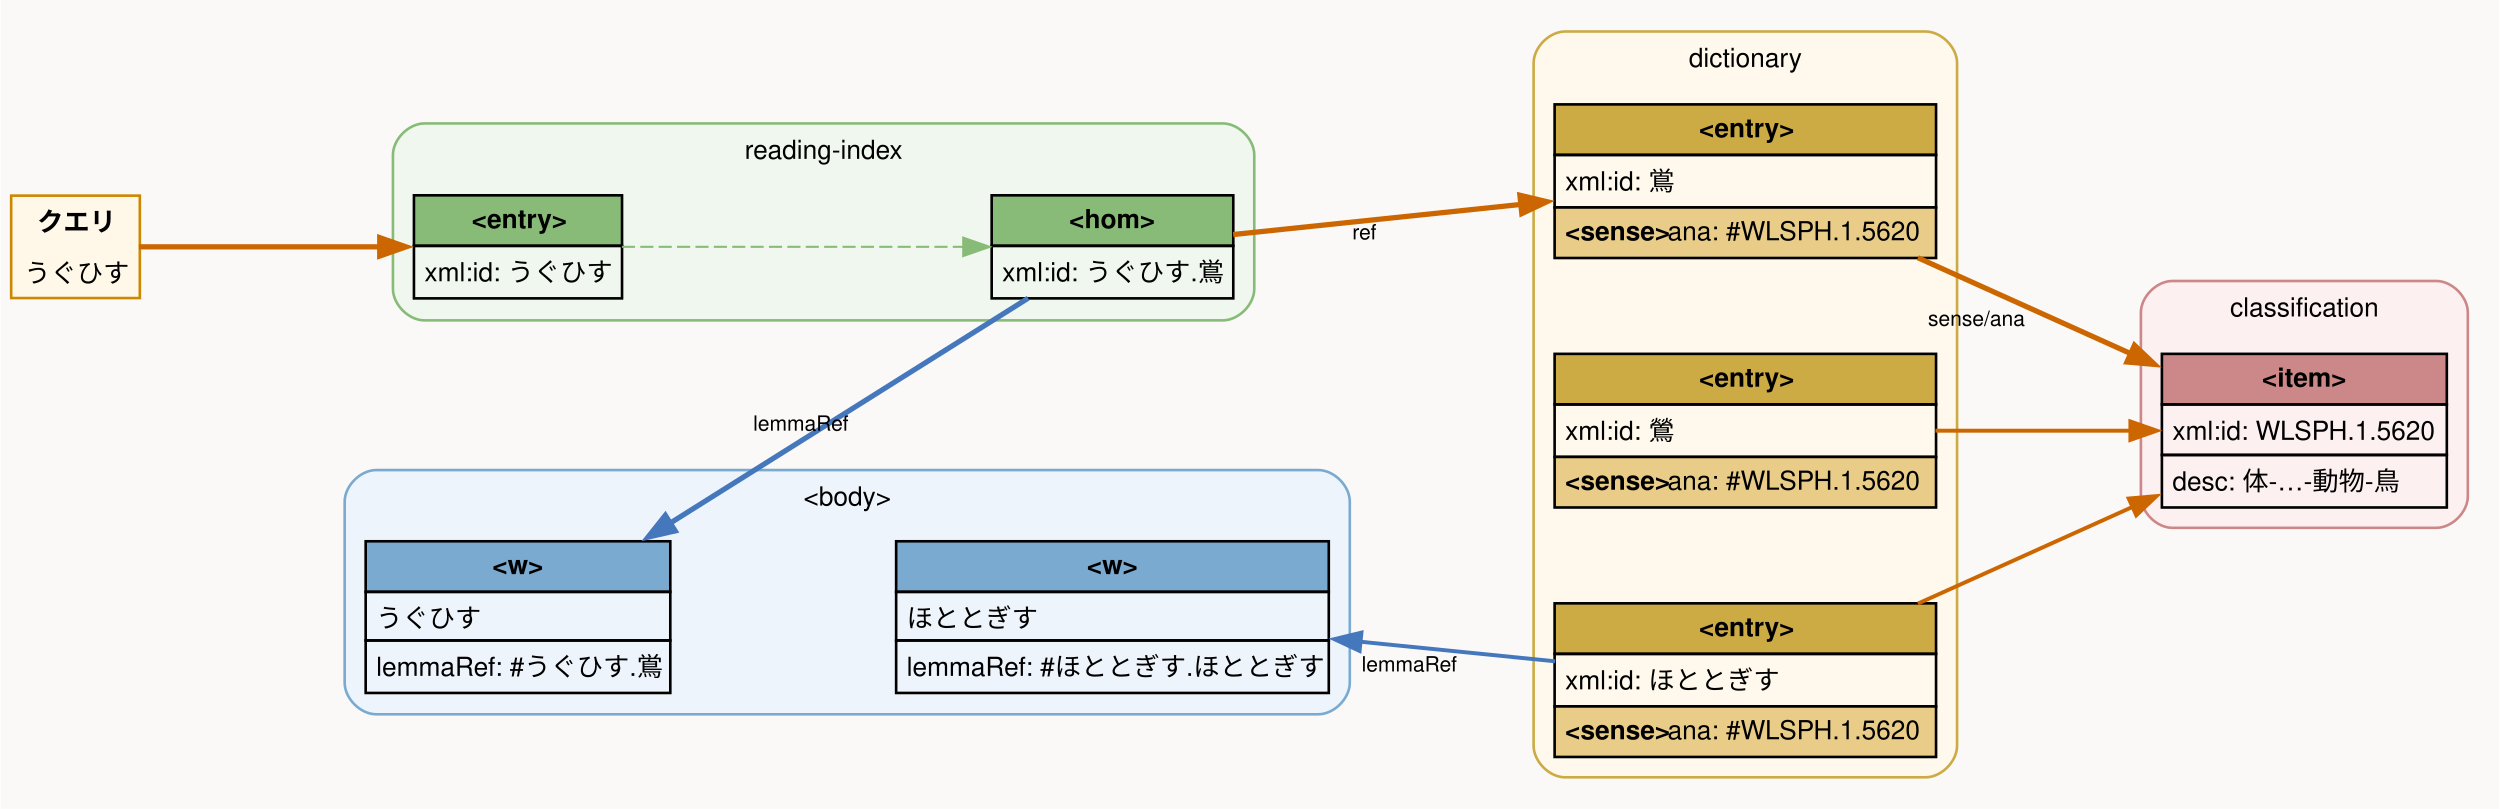
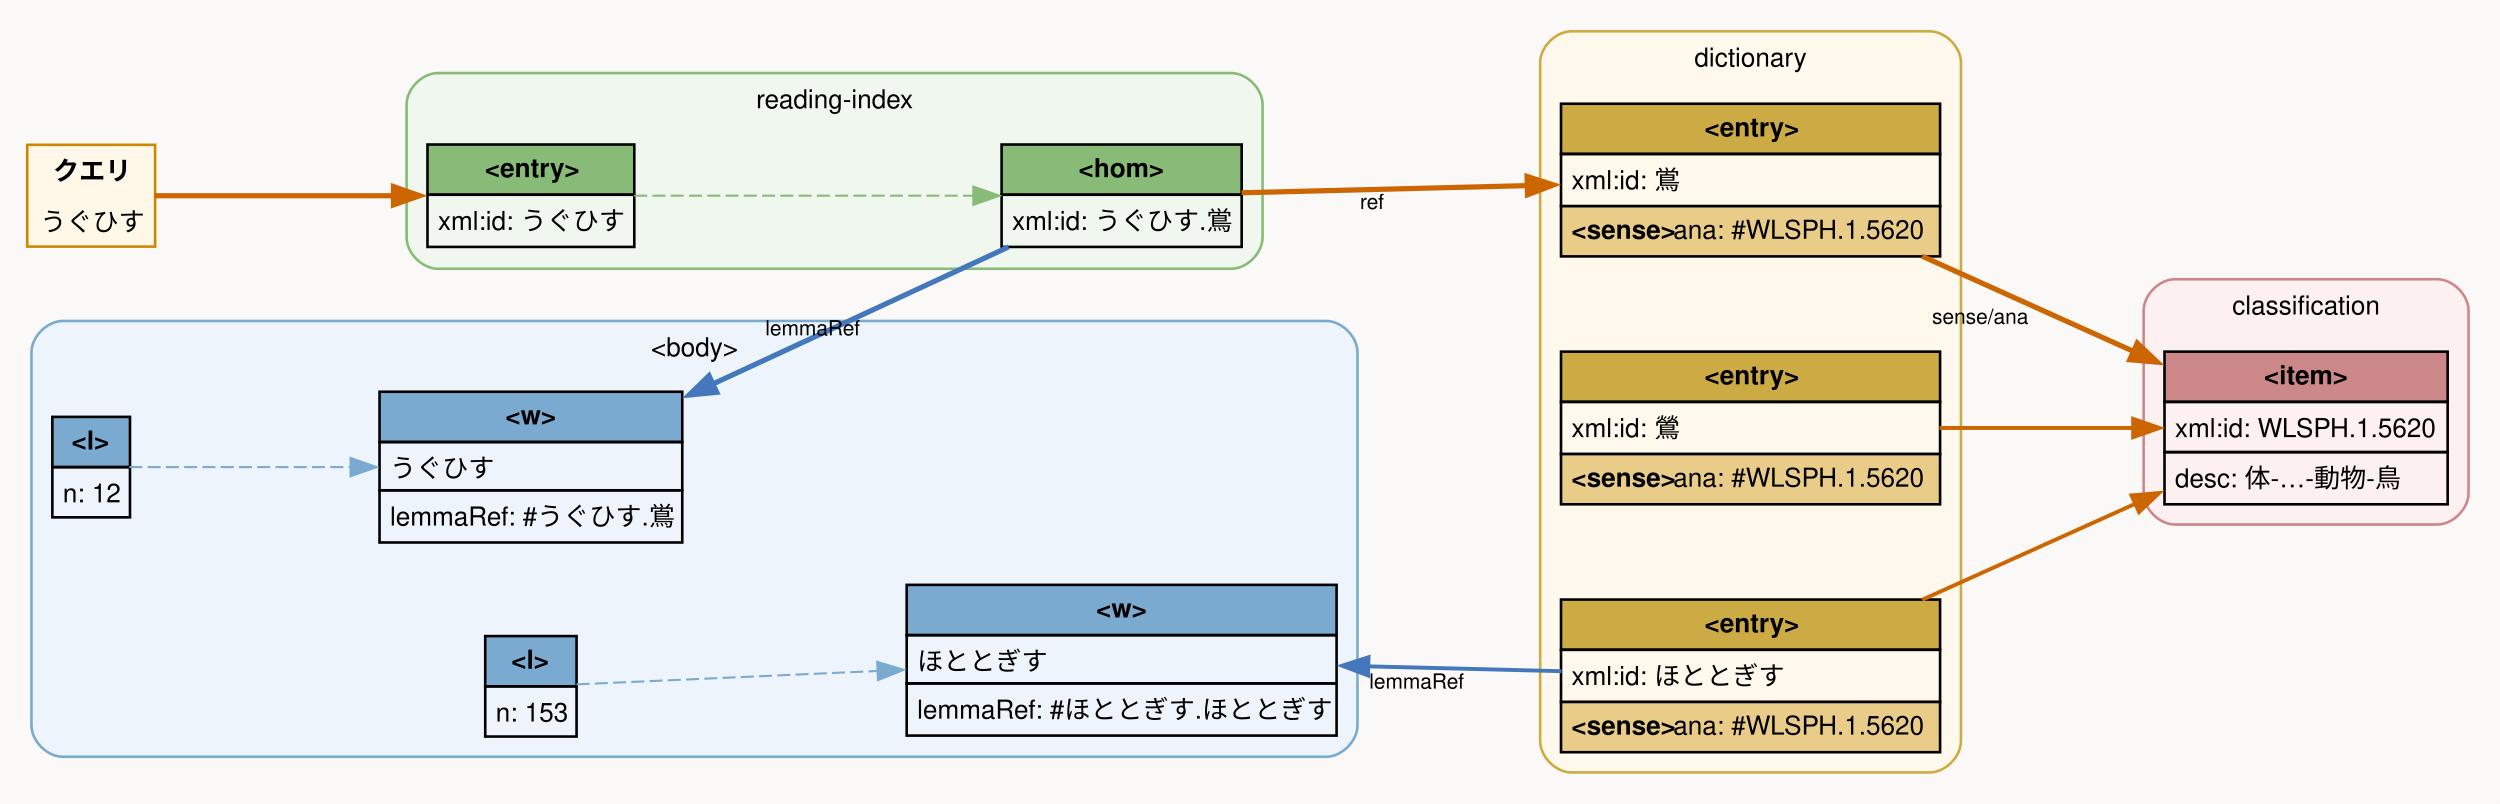
- <svg xmlns="http://www.w3.org/2000/svg" width="952pt" height="308pt" viewBox="0.00 0.00 951.50 308.00">
+ <svg xmlns="http://www.w3.org/2000/svg" width="958pt" height="308pt" viewBox="0.00 0.00 957.88 308.00">
  <g id="graph0" class="graph" transform="scale(1 1) rotate(0) translate(4 304)">
-     <polygon fill="#faf9f7" stroke="none" points="-4,4 -4,-304 947.5,-304 947.5,4 -4,4" />
+     <polygon fill="#faf9f7" stroke="none" points="-4,4 -4,-304 953.88,-304 953.88,4 -4,4" />
    <g id="clust1" class="cluster">
-       <path fill="#f0f7ee" stroke="#88bb77" d="M157.38,-182C157.38,-182 461.38,-182 461.38,-182 467.38,-182 473.38,-188 473.38,-194 473.38,-194 473.38,-245 473.38,-245 473.38,-251 467.38,-257 461.38,-257 461.38,-257 157.38,-257 157.38,-257 151.38,-257 145.38,-251 145.38,-245 145.38,-245 145.38,-194 145.38,-194 145.38,-188 151.38,-182 157.38,-182" />
-       <text text-anchor="middle" x="309.38" y="-243.5" font-family="Helvetica,sans-Serif" font-size="10.00">reading-index</text>
+       <path fill="#f0f7ee" stroke="#88bb77" d="M163.75,-201C163.75,-201 467.75,-201 467.75,-201 473.75,-201 479.75,-207 479.75,-213 479.75,-213 479.75,-264 479.75,-264 479.75,-270 473.75,-276 467.75,-276 467.75,-276 163.75,-276 163.75,-276 157.75,-276 151.75,-270 151.75,-264 151.75,-264 151.75,-213 151.75,-213 151.75,-207 157.75,-201 163.75,-201" />
+       <text text-anchor="middle" x="315.75" y="-262.5" font-family="Helvetica,sans-Serif" font-size="10.00">reading-index</text>
    </g>
    <g id="clust2" class="cluster">
-       <path fill="#fef9ec" stroke="#ccaa44" d="M591.75,-8C591.75,-8 729,-8 729,-8 735,-8 741,-14 741,-20 741,-20 741,-280 741,-280 741,-286 735,-292 729,-292 729,-292 591.75,-292 591.75,-292 585.75,-292 579.75,-286 579.75,-280 579.75,-280 579.75,-20 579.75,-20 579.75,-14 585.75,-8 591.75,-8" />
-       <text text-anchor="middle" x="660.38" y="-278.5" font-family="Helvetica,sans-Serif" font-size="10.00">dictionary</text>
+       <path fill="#fef9ec" stroke="#ccaa44" d="M598.12,-8C598.12,-8 735.38,-8 735.38,-8 741.38,-8 747.38,-14 747.38,-20 747.38,-20 747.38,-280 747.38,-280 747.38,-286 741.38,-292 735.38,-292 735.38,-292 598.12,-292 598.12,-292 592.12,-292 586.12,-286 586.12,-280 586.12,-280 586.12,-20 586.12,-20 586.12,-14 592.12,-8 598.12,-8" />
+       <text text-anchor="middle" x="666.75" y="-278.5" font-family="Helvetica,sans-Serif" font-size="10.00">dictionary</text>
    </g>
    <g id="clust3" class="cluster">
-       <path fill="#fdf0f0" stroke="#cc8888" d="M823,-103C823,-103 923.5,-103 923.5,-103 929.5,-103 935.5,-109 935.5,-115 935.5,-115 935.5,-185 935.5,-185 935.5,-191 929.5,-197 923.5,-197 923.5,-197 823,-197 823,-197 817,-197 811,-191 811,-185 811,-185 811,-115 811,-115 811,-109 817,-103 823,-103" />
-       <text text-anchor="middle" x="873.25" y="-183.5" font-family="Helvetica,sans-Serif" font-size="10.00">classification</text>
+       <path fill="#fdf0f0" stroke="#cc8888" d="M829.38,-103C829.38,-103 929.88,-103 929.88,-103 935.88,-103 941.88,-109 941.88,-115 941.88,-115 941.88,-185 941.88,-185 941.88,-191 935.88,-197 929.88,-197 929.88,-197 829.38,-197 829.38,-197 823.38,-197 817.38,-191 817.38,-185 817.38,-185 817.38,-115 817.38,-115 817.38,-109 823.38,-103 829.38,-103" />
+       <text text-anchor="middle" x="879.62" y="-183.5" font-family="Helvetica,sans-Serif" font-size="10.00">classification</text>
    </g>
    <g id="clust4" class="cluster">
-       <path fill="#eef4fb" stroke="#7aaad0" d="M139,-32C139,-32 497.75,-32 497.75,-32 503.75,-32 509.75,-38 509.75,-44 509.75,-44 509.75,-113 509.75,-113 509.75,-119 503.75,-125 497.75,-125 497.75,-125 139,-125 139,-125 133,-125 127,-119 127,-113 127,-113 127,-44 127,-44 127,-38 133,-32 139,-32" />
-       <text text-anchor="middle" x="318.38" y="-111.5" font-family="Helvetica,sans-Serif" font-size="10.00">&lt;body&gt;</text>
+       <path fill="#eef4fb" stroke="#7aaad0" d="M20,-14C20,-14 504.12,-14 504.12,-14 510.12,-14 516.12,-20 516.12,-26 516.12,-26 516.12,-169 516.12,-169 516.12,-175 510.12,-181 504.12,-181 504.12,-181 20,-181 20,-181 14,-181 8,-175 8,-169 8,-169 8,-26 8,-26 8,-20 14,-14 20,-14" />
+       <text text-anchor="middle" x="262.06" y="-167.5" font-family="Helvetica,sans-Serif" font-size="10.00">&lt;body&gt;</text>
    </g>
    <g id="node1" class="node">
-       <polygon fill="#fff8e8" stroke="none" points="0,-190.5 0,-229.5 49,-229.5 49,-190.5 0,-190.5" />
-       <text text-anchor="start" x="9.88" y="-216" font-family="Helvetica,sans-Serif" font-weight="bold" font-size="10.00">クエリ</text>
-       <text text-anchor="start" x="5" y="-196.5" font-family="Helvetica,sans-Serif" font-size="10.00">うぐひす</text>
-       <polygon fill="none" stroke="#cc8800" points="0,-190.5 0,-229.5 49,-229.5 49,-190.5 0,-190.5" />
+       <polygon fill="#fff8e8" stroke="none" points="6.38,-209.5 6.38,-248.5 55.38,-248.5 55.38,-209.5 6.38,-209.5" />
+       <text text-anchor="start" x="16.25" y="-235" font-family="Helvetica,sans-Serif" font-weight="bold" font-size="10.00">クエリ</text>
+       <text text-anchor="start" x="11.38" y="-215.5" font-family="Helvetica,sans-Serif" font-size="10.00">うぐひす</text>
+       <polygon fill="none" stroke="#cc8800" points="6.38,-209.5 6.38,-248.5 55.38,-248.5 55.38,-209.5 6.38,-209.5" />
    </g>
    <g id="node2" class="node">
-       <polygon fill="#88bb77" stroke="none" points="153.38,-210.38 153.38,-229.62 232.62,-229.62 232.62,-210.38 153.38,-210.38" />
-       <polygon fill="none" stroke="black" points="153.38,-210.38 153.38,-229.62 232.62,-229.62 232.62,-210.38 153.38,-210.38" />
-       <text text-anchor="start" x="175.38" y="-217.12" font-family="Helvetica,sans-Serif" font-weight="bold" font-size="10.00">&lt;entry&gt;</text>
-       <polygon fill="none" stroke="black" points="153.38,-190.38 153.38,-210.38 232.62,-210.38 232.62,-190.38 153.38,-190.38" />
-       <text text-anchor="start" x="157.38" y="-196.88" font-family="Helvetica,sans-Serif" font-size="10.00">xml:id: うぐひす</text>
+       <polygon fill="#88bb77" stroke="none" points="159.75,-229.38 159.75,-248.62 239,-248.62 239,-229.38 159.75,-229.38" />
+       <polygon fill="none" stroke="black" points="159.75,-229.38 159.75,-248.62 239,-248.62 239,-229.38 159.75,-229.38" />
+       <text text-anchor="start" x="181.75" y="-236.12" font-family="Helvetica,sans-Serif" font-weight="bold" font-size="10.00">&lt;entry&gt;</text>
+       <polygon fill="none" stroke="black" points="159.75,-209.38 159.75,-229.38 239,-229.38 239,-209.38 159.75,-209.38" />
+       <text text-anchor="start" x="163.75" y="-215.88" font-family="Helvetica,sans-Serif" font-size="10.00">xml:id: うぐひす</text>
+     </g>
+     <g id="edge4" class="edge">
+       <path fill="none" stroke="#cc6600" stroke-width="2" d="M55.03,-229C78.72,-229 116.31,-229 147.05,-229" />
+       <polygon fill="#cc6600" stroke="#cc6600" stroke-width="2" points="146.72,-232.5 156.72,-229 146.72,-225.5 146.72,-232.5" />
+     </g>
+     <g id="node3" class="node">
+       <polygon fill="#88bb77" stroke="none" points="379.75,-229.38 379.75,-248.62 471.75,-248.62 471.75,-229.38 379.75,-229.38" />
+       <polygon fill="none" stroke="black" points="379.75,-229.38 379.75,-248.62 471.75,-248.62 471.75,-229.38 379.75,-229.38" />
+       <text text-anchor="start" x="409.25" y="-236.12" font-family="Helvetica,sans-Serif" font-weight="bold" font-size="10.00">&lt;hom&gt;</text>
+       <polygon fill="none" stroke="black" points="379.75,-209.38 379.75,-229.38 471.75,-229.38 471.75,-209.38 379.75,-209.38" />
+       <text text-anchor="start" x="383.75" y="-215.88" font-family="Helvetica,sans-Serif" font-size="10.00">xml:id: うぐひす.鴬</text>
+     </g>
+     <g id="edge1" class="edge">
+       <path fill="none" stroke="#88bb77" stroke-width="0.8" stroke-dasharray="5,2" d="M238.95,-229C274.79,-229 328.6,-229 369.09,-229" />
+       <polygon fill="#88bb77" stroke="#88bb77" stroke-width="0.8" points="368.93,-232.5 378.93,-229 368.93,-225.5 368.93,-232.5" />
+     </g>
+     <g id="node4" class="node">
+       <polygon fill="#ccaa44" stroke="none" points="594.12,-245 594.12,-264.25 739.38,-264.25 739.38,-245 594.12,-245" />
+       <polygon fill="none" stroke="black" points="594.12,-245 594.12,-264.25 739.38,-264.25 739.38,-245 594.12,-245" />
+       <text text-anchor="start" x="649.12" y="-251.75" font-family="Helvetica,sans-Serif" font-weight="bold" font-size="10.00">&lt;entry&gt;</text>
+       <polygon fill="none" stroke="black" points="594.12,-225 594.12,-245 739.38,-245 739.38,-225 594.12,-225" />
+       <text text-anchor="start" x="598.12" y="-231.5" font-family="Helvetica,sans-Serif" font-size="10.00">xml:id: 鴬</text>
+       <polygon fill="#e8cc88" stroke="none" points="594.12,-205.75 594.12,-225 739.38,-225 739.38,-205.75 594.12,-205.75" />
+       <polygon fill="none" stroke="black" points="594.12,-205.75 594.12,-225 739.38,-225 739.38,-205.75 594.12,-205.75" />
+       <text text-anchor="start" x="598.12" y="-212.5" font-family="Helvetica,sans-Serif" font-weight="bold" font-size="10.00">&lt;sense&gt;</text>
+       <text text-anchor="start" x="637.12" y="-212.5" font-family="Helvetica,sans-Serif" font-size="10.00"> ana: #WLSPH.1.5620</text>
+     </g>
+     <g id="edge5" class="edge">
+       <path fill="none" stroke="#cc6600" stroke-width="2" d="M471.7,-230.13C502.55,-230.9 544.42,-231.95 581.38,-232.88" />
+       <polygon fill="#cc6600" stroke="#cc6600" stroke-width="2" points="581.11,-236.38 591.2,-233.13 581.29,-229.38 581.11,-236.38" />
+       <text text-anchor="middle" x="521.67" y="-223.91" font-family="Helvetica,sans-Serif" font-size="8.00">ref</text>
+     </g>
+     <g id="node7" class="node">
+       <polygon fill="#cc8888" stroke="none" points="825.38,-150 825.38,-169.25 933.88,-169.25 933.88,-150 825.38,-150" />
+       <polygon fill="none" stroke="black" points="825.38,-150 825.38,-169.25 933.88,-169.25 933.88,-150 825.38,-150" />
+       <text text-anchor="start" x="863.5" y="-156.75" font-family="Helvetica,sans-Serif" font-weight="bold" font-size="10.00">&lt;item&gt;</text>
+       <polygon fill="none" stroke="black" points="825.38,-130.75 825.38,-150 933.88,-150 933.88,-130.75 825.38,-130.75" />
+       <text text-anchor="start" x="829.38" y="-136.5" font-family="Helvetica,sans-Serif" font-size="10.00">xml:id: WLSPH.1.5620</text>
+       <polygon fill="none" stroke="black" points="825.38,-110.75 825.38,-130.75 933.88,-130.75 933.88,-110.75 825.38,-110.75" />
+       <text text-anchor="start" x="829.38" y="-117.25" font-family="Helvetica,sans-Serif" font-size="10.00">desc: 体-…-動物-鳥</text>
+     </g>
+     <g id="edge6" class="edge">
+       <path fill="none" stroke="#cc6600" stroke-width="2" d="M732.45,-205.85C758.28,-194.22 787.96,-180.84 813.8,-169.2" />
+       <polygon fill="#cc6600" stroke="#cc6600" stroke-width="2" points="814.94,-172.53 822.62,-165.23 812.06,-166.15 814.94,-172.53" />
+       <text text-anchor="middle" x="754.75" y="-179.93" font-family="Helvetica,sans-Serif" font-size="8.00">sense/ana</text>
+     </g>
+     <g id="node5" class="node">
+       <polygon fill="#ccaa44" stroke="none" points="594.12,-150 594.12,-169.25 739.38,-169.25 739.38,-150 594.12,-150" />
+       <polygon fill="none" stroke="black" points="594.12,-150 594.12,-169.25 739.38,-169.25 739.38,-150 594.12,-150" />
+       <text text-anchor="start" x="649.12" y="-156.75" font-family="Helvetica,sans-Serif" font-weight="bold" font-size="10.00">&lt;entry&gt;</text>
+       <polygon fill="none" stroke="black" points="594.12,-130 594.12,-150 739.38,-150 739.38,-130 594.12,-130" />
+       <text text-anchor="start" x="598.12" y="-136.5" font-family="Helvetica,sans-Serif" font-size="10.00">xml:id: 鶯</text>
+       <polygon fill="#e8cc88" stroke="none" points="594.12,-110.75 594.12,-130 739.38,-130 739.38,-110.75 594.12,-110.75" />
+       <polygon fill="none" stroke="black" points="594.12,-110.75 594.12,-130 739.38,-130 739.38,-110.75 594.12,-110.75" />
+       <text text-anchor="start" x="598.12" y="-117.5" font-family="Helvetica,sans-Serif" font-weight="bold" font-size="10.00">&lt;sense&gt;</text>
+       <text text-anchor="start" x="637.12" y="-117.5" font-family="Helvetica,sans-Serif" font-size="10.00"> ana: #WLSPH.1.5620</text>
+     </g>
+     <g id="edge7" class="edge">
+       <path fill="none" stroke="#cc6600" stroke-width="1.5" d="M739.14,-140C763.26,-140 790.03,-140 813.63,-140" />
+       <polygon fill="#cc6600" stroke="#cc6600" stroke-width="1.5" points="813.37,-143.5 823.37,-140 813.37,-136.5 813.37,-143.5" />
+     </g>
+     <g id="node6" class="node">
+       <polygon fill="#ccaa44" stroke="none" points="594.12,-55 594.12,-74.25 739.38,-74.25 739.38,-55 594.12,-55" />
+       <polygon fill="none" stroke="black" points="594.12,-55 594.12,-74.25 739.38,-74.25 739.38,-55 594.12,-55" />
+       <text text-anchor="start" x="649.12" y="-61.75" font-family="Helvetica,sans-Serif" font-weight="bold" font-size="10.00">&lt;entry&gt;</text>
+       <polygon fill="none" stroke="black" points="594.12,-35 594.12,-55 739.38,-55 739.38,-35 594.12,-35" />
+       <text text-anchor="start" x="598.12" y="-41.5" font-family="Helvetica,sans-Serif" font-size="10.00">xml:id: ほととぎす</text>
+       <polygon fill="#e8cc88" stroke="none" points="594.12,-15.75 594.12,-35 739.38,-35 739.38,-15.75 594.12,-15.75" />
+       <polygon fill="none" stroke="black" points="594.12,-15.75 594.12,-35 739.38,-35 739.38,-15.75 594.12,-15.75" />
+       <text text-anchor="start" x="598.12" y="-22.5" font-family="Helvetica,sans-Serif" font-weight="bold" font-size="10.00">&lt;sense&gt;</text>
+       <text text-anchor="start" x="637.12" y="-22.5" font-family="Helvetica,sans-Serif" font-size="10.00"> ana: #WLSPH.1.5620</text>
+     </g>
+     <g id="edge8" class="edge">
+       <path fill="none" stroke="#cc6600" stroke-width="1.5" d="M732.45,-74.15C758.51,-85.89 788.5,-99.4 814.5,-111.11" />
+       <polygon fill="#cc6600" stroke="#cc6600" stroke-width="1.5" points="812.75,-114.16 823.31,-115.08 815.63,-107.78 812.75,-114.16" />
+     </g>
+     <g id="node8" class="node">
+       <polygon fill="#7aaad0" stroke="none" points="16,-125 16,-144.25 45.75,-144.25 45.75,-125 16,-125" />
+       <polygon fill="none" stroke="black" points="16,-125 16,-144.25 45.75,-144.25 45.75,-125 16,-125" />
+       <text text-anchor="start" x="23.38" y="-131.75" font-family="Helvetica,sans-Serif" font-weight="bold" font-size="10.00">&lt;l&gt;</text>
+       <polygon fill="none" stroke="black" points="16,-105.75 16,-125 45.75,-125 45.75,-105.75 16,-105.75" />
+       <text text-anchor="start" x="20" y="-111.5" font-family="Helvetica,sans-Serif" font-size="10.00">n: 12</text>
+     </g>
+     <g id="node9" class="node">
+       <polygon fill="#7aaad0" stroke="none" points="141.38,-134.62 141.38,-153.88 257.38,-153.88 257.38,-134.62 141.38,-134.62" />
+       <polygon fill="none" stroke="black" points="141.38,-134.62 141.38,-153.88 257.38,-153.88 257.38,-134.62 141.38,-134.62" />
+       <text text-anchor="start" x="189.62" y="-141.38" font-family="Helvetica,sans-Serif" font-weight="bold" font-size="10.00">&lt;w&gt;</text>
+       <polygon fill="none" stroke="black" points="141.38,-116.12 141.38,-134.62 257.38,-134.62 257.38,-116.12 141.38,-116.12" />
+       <text text-anchor="start" x="145.38" y="-121.12" font-family="Helvetica,sans-Serif" font-size="10.00">うぐひす</text>
+       <polygon fill="none" stroke="black" points="141.38,-96.12 141.38,-116.12 257.38,-116.12 257.38,-96.12 141.38,-96.12" />
+       <text text-anchor="start" x="145.38" y="-102.62" font-family="Helvetica,sans-Serif" font-size="10.00">lemmaRef: #うぐひす.鴬</text>
    </g>
    <g id="edge2" class="edge">
-       <path fill="none" stroke="#cc6600" stroke-width="2" d="M48.65,-210C72.34,-210 109.93,-210 140.68,-210" />
-       <polygon fill="#cc6600" stroke="#cc6600" stroke-width="2" points="140.35,-213.5 150.35,-210 140.35,-206.5 140.35,-213.5" />
+       <path fill="none" stroke="#7aaad0" stroke-width="0.8" stroke-dasharray="5,2" d="M45.5,-125C64.12,-125 98.82,-125 130.46,-125" />
+       <polygon fill="#7aaad0" stroke="#7aaad0" stroke-width="0.8" points="130.28,-128.5 140.28,-125 130.28,-121.5 130.28,-128.5" />
    </g>
-     <g id="node3" class="node">
-       <polygon fill="#88bb77" stroke="none" points="373.38,-210.38 373.38,-229.62 465.38,-229.62 465.38,-210.38 373.38,-210.38" />
-       <polygon fill="none" stroke="black" points="373.38,-210.38 373.38,-229.62 465.38,-229.62 465.38,-210.38 373.38,-210.38" />
-       <text text-anchor="start" x="402.88" y="-217.12" font-family="Helvetica,sans-Serif" font-weight="bold" font-size="10.00">&lt;hom&gt;</text>
-       <polygon fill="none" stroke="black" points="373.38,-190.38 373.38,-210.38 465.38,-210.38 465.38,-190.38 373.38,-190.38" />
-       <text text-anchor="start" x="377.38" y="-196.88" font-family="Helvetica,sans-Serif" font-size="10.00">xml:id: うぐひす.鴬</text>
+     <g id="edge9" class="edge">
+       <path fill="none" stroke="#4477bb" stroke-width="2" d="M269.01,-156.81C306.01,-173.96 350.49,-194.58 382.43,-209.38" />
+       <polygon fill="#4477bb" stroke="#4477bb" stroke-width="2" points="270.58,-153.68 260.03,-152.65 267.63,-160.03 270.58,-153.68" />
+       <text text-anchor="middle" x="307.34" y="-175.5" font-family="Helvetica,sans-Serif" font-size="8.00">lemmaRef</text>
    </g>
-     <g id="edge1" class="edge">
-       <path fill="none" stroke="#88bb77" stroke-width="0.8" stroke-dasharray="5,2" d="M232.57,-210C268.42,-210 322.22,-210 362.72,-210" />
-       <polygon fill="#88bb77" stroke="#88bb77" stroke-width="0.8" points="362.55,-213.5 372.55,-210 362.55,-206.5 362.55,-213.5" />
+     <g id="node10" class="node">
+       <polygon fill="#7aaad0" stroke="none" points="181.88,-41 181.88,-60.25 216.88,-60.25 216.88,-41 181.88,-41" />
+       <polygon fill="none" stroke="black" points="181.88,-41 181.88,-60.25 216.88,-60.25 216.88,-41 181.88,-41" />
+       <text text-anchor="start" x="191.88" y="-47.75" font-family="Helvetica,sans-Serif" font-weight="bold" font-size="10.00">&lt;l&gt;</text>
+       <polygon fill="none" stroke="black" points="181.88,-21.75 181.88,-41 216.88,-41 216.88,-21.75 181.88,-21.75" />
+       <text text-anchor="start" x="185.88" y="-27.5" font-family="Helvetica,sans-Serif" font-size="10.00">n: 153</text>
    </g>
-     <g id="node4" class="node">
-       <polygon fill="#ccaa44" stroke="none" points="587.75,-245 587.75,-264.25 733,-264.25 733,-245 587.75,-245" />
-       <polygon fill="none" stroke="black" points="587.75,-245 587.75,-264.25 733,-264.25 733,-245 587.75,-245" />
-       <text text-anchor="start" x="642.75" y="-251.75" font-family="Helvetica,sans-Serif" font-weight="bold" font-size="10.00">&lt;entry&gt;</text>
-       <polygon fill="none" stroke="black" points="587.75,-225 587.75,-245 733,-245 733,-225 587.75,-225" />
-       <text text-anchor="start" x="591.75" y="-231.5" font-family="Helvetica,sans-Serif" font-size="10.00">xml:id: 鴬</text>
-       <polygon fill="#e8cc88" stroke="none" points="587.75,-205.75 587.75,-225 733,-225 733,-205.75 587.75,-205.75" />
-       <polygon fill="none" stroke="black" points="587.75,-205.75 587.75,-225 733,-225 733,-205.75 587.75,-205.75" />
-       <text text-anchor="start" x="591.75" y="-212.5" font-family="Helvetica,sans-Serif" font-weight="bold" font-size="10.00">&lt;sense&gt;</text>
-       <text text-anchor="start" x="630.75" y="-212.5" font-family="Helvetica,sans-Serif" font-size="10.00"> ana: #WLSPH.1.5620</text>
+     <g id="node11" class="node">
+       <polygon fill="#7aaad0" stroke="none" points="343.38,-60.62 343.38,-79.88 508.12,-79.88 508.12,-60.62 343.38,-60.62" />
+       <polygon fill="none" stroke="black" points="343.38,-60.62 343.38,-79.88 508.12,-79.88 508.12,-60.62 343.38,-60.62" />
+       <text text-anchor="start" x="416" y="-67.38" font-family="Helvetica,sans-Serif" font-weight="bold" font-size="10.00">&lt;w&gt;</text>
+       <polygon fill="none" stroke="black" points="343.38,-42.12 343.38,-60.62 508.12,-60.62 508.12,-42.12 343.38,-42.12" />
+       <text text-anchor="start" x="347.38" y="-47.12" font-family="Helvetica,sans-Serif" font-size="10.00">ほととぎす</text>
+       <polygon fill="none" stroke="black" points="343.38,-22.12 343.38,-42.12 508.12,-42.12 508.12,-22.12 343.38,-22.12" />
+       <text text-anchor="start" x="347.38" y="-28.62" font-family="Helvetica,sans-Serif" font-size="10.00">lemmaRef: #ほととぎす.ほととぎす</text>
    </g>
    <g id="edge3" class="edge">
-       <path fill="none" stroke="#cc6600" stroke-width="2" d="M465.33,-214.7C496.17,-217.93 538.05,-222.31 575.01,-226.17" />
-       <polygon fill="#cc6600" stroke="#cc6600" stroke-width="2" points="574.53,-229.64 584.84,-227.2 575.25,-222.68 574.53,-229.64" />
-       <text text-anchor="middle" x="515.29" y="-212.84" font-family="Helvetica,sans-Serif" font-size="8.00">ref</text>
+       <path fill="none" stroke="#7aaad0" stroke-width="0.8" stroke-dasharray="5,2" d="M216.87,-41.74C241.32,-42.82 288.96,-44.95 332.47,-46.89" />
+       <polygon fill="#7aaad0" stroke="#7aaad0" stroke-width="0.8" points="332.08,-50.37 342.22,-47.32 332.39,-43.38 332.08,-50.37" />
    </g>
-     <g id="node7" class="node">
-       <polygon fill="#cc8888" stroke="none" points="819,-150 819,-169.25 927.5,-169.25 927.5,-150 819,-150" />
-       <polygon fill="none" stroke="black" points="819,-150 819,-169.25 927.5,-169.25 927.5,-150 819,-150" />
-       <text text-anchor="start" x="857.12" y="-156.75" font-family="Helvetica,sans-Serif" font-weight="bold" font-size="10.00">&lt;item&gt;</text>
-       <polygon fill="none" stroke="black" points="819,-130.75 819,-150 927.5,-150 927.5,-130.75 819,-130.75" />
-       <text text-anchor="start" x="823" y="-136.5" font-family="Helvetica,sans-Serif" font-size="10.00">xml:id: WLSPH.1.5620</text>
-       <polygon fill="none" stroke="black" points="819,-110.75 819,-130.75 927.5,-130.75 927.5,-110.75 819,-110.75" />
-       <text text-anchor="start" x="823" y="-117.25" font-family="Helvetica,sans-Serif" font-size="10.00">desc: 体-…-動物-鳥</text>
-     </g>
-     <g id="edge4" class="edge">
-       <path fill="none" stroke="#cc6600" stroke-width="2" d="M726.08,-205.85C751.91,-194.22 781.59,-180.84 807.43,-169.2" />
-       <polygon fill="#cc6600" stroke="#cc6600" stroke-width="2" points="808.56,-172.53 816.24,-165.23 805.69,-166.15 808.56,-172.53" />
-       <text text-anchor="middle" x="748.38" y="-179.93" font-family="Helvetica,sans-Serif" font-size="8.00">sense/ana</text>
-     </g>
-     <g id="node5" class="node">
-       <polygon fill="#ccaa44" stroke="none" points="587.75,-150 587.75,-169.25 733,-169.25 733,-150 587.75,-150" />
-       <polygon fill="none" stroke="black" points="587.75,-150 587.75,-169.25 733,-169.25 733,-150 587.75,-150" />
-       <text text-anchor="start" x="642.75" y="-156.75" font-family="Helvetica,sans-Serif" font-weight="bold" font-size="10.00">&lt;entry&gt;</text>
-       <polygon fill="none" stroke="black" points="587.75,-130 587.75,-150 733,-150 733,-130 587.75,-130" />
-       <text text-anchor="start" x="591.75" y="-136.5" font-family="Helvetica,sans-Serif" font-size="10.00">xml:id: 鶯</text>
-       <polygon fill="#e8cc88" stroke="none" points="587.75,-110.75 587.75,-130 733,-130 733,-110.75 587.75,-110.75" />
-       <polygon fill="none" stroke="black" points="587.75,-110.75 587.75,-130 733,-130 733,-110.75 587.75,-110.75" />
-       <text text-anchor="start" x="591.75" y="-117.5" font-family="Helvetica,sans-Serif" font-weight="bold" font-size="10.00">&lt;sense&gt;</text>
-       <text text-anchor="start" x="630.75" y="-117.5" font-family="Helvetica,sans-Serif" font-size="10.00"> ana: #WLSPH.1.5620</text>
-     </g>
-     <g id="edge5" class="edge">
-       <path fill="none" stroke="#cc6600" stroke-width="1.5" d="M732.77,-140C756.88,-140 783.66,-140 807.25,-140" />
-       <polygon fill="#cc6600" stroke="#cc6600" stroke-width="1.5" points="807,-143.5 817,-140 807,-136.5 807,-143.5" />
-     </g>
-     <g id="node6" class="node">
-       <polygon fill="#ccaa44" stroke="none" points="587.75,-55 587.75,-74.25 733,-74.25 733,-55 587.75,-55" />
-       <polygon fill="none" stroke="black" points="587.75,-55 587.75,-74.25 733,-74.25 733,-55 587.75,-55" />
-       <text text-anchor="start" x="642.75" y="-61.75" font-family="Helvetica,sans-Serif" font-weight="bold" font-size="10.00">&lt;entry&gt;</text>
-       <polygon fill="none" stroke="black" points="587.75,-35 587.75,-55 733,-55 733,-35 587.75,-35" />
-       <text text-anchor="start" x="591.75" y="-41.5" font-family="Helvetica,sans-Serif" font-size="10.00">xml:id: ほととぎす</text>
-       <polygon fill="#e8cc88" stroke="none" points="587.75,-15.75 587.75,-35 733,-35 733,-15.75 587.75,-15.75" />
-       <polygon fill="none" stroke="black" points="587.75,-15.75 587.75,-35 733,-35 733,-15.75 587.75,-15.75" />
-       <text text-anchor="start" x="591.75" y="-22.5" font-family="Helvetica,sans-Serif" font-weight="bold" font-size="10.00">&lt;sense&gt;</text>
-       <text text-anchor="start" x="630.75" y="-22.5" font-family="Helvetica,sans-Serif" font-size="10.00"> ana: #WLSPH.1.5620</text>
-     </g>
-     <g id="edge6" class="edge">
-       <path fill="none" stroke="#cc6600" stroke-width="1.5" d="M726.08,-74.15C752.14,-85.89 782.12,-99.4 808.12,-111.11" />
-       <polygon fill="#cc6600" stroke="#cc6600" stroke-width="1.5" points="806.37,-114.16 816.93,-115.08 809.25,-107.78 806.37,-114.16" />
-     </g>
-     <g id="node8" class="node">
-       <polygon fill="#7aaad0" stroke="none" points="135,-78.62 135,-97.88 251,-97.88 251,-78.62 135,-78.62" />
-       <polygon fill="none" stroke="black" points="135,-78.62 135,-97.88 251,-97.88 251,-78.62 135,-78.62" />
-       <text text-anchor="start" x="183.25" y="-85.38" font-family="Helvetica,sans-Serif" font-weight="bold" font-size="10.00">&lt;w&gt;</text>
-       <polygon fill="none" stroke="black" points="135,-60.12 135,-78.62 251,-78.62 251,-60.12 135,-60.12" />
-       <text text-anchor="start" x="139" y="-65.12" font-family="Helvetica,sans-Serif" font-size="10.00">うぐひす</text>
-       <polygon fill="none" stroke="black" points="135,-40.12 135,-60.12 251,-60.12 251,-40.12 135,-40.12" />
-       <text text-anchor="start" x="139" y="-46.62" font-family="Helvetica,sans-Serif" font-size="10.00">lemmaRef: #うぐひす.鴬</text>
-     </g>
-     <g id="edge7" class="edge">
-       <path fill="none" stroke="#4477bb" stroke-width="2" d="M250.89,-104.75C294.18,-131.96 352.12,-168.36 387.26,-190.45" />
-       <polygon fill="#4477bb" stroke="#4477bb" stroke-width="2" points="252.84,-101.84 242.51,-99.48 249.11,-107.77 252.84,-101.84" />
-       <text text-anchor="middle" x="300.7" y="-140" font-family="Helvetica,sans-Serif" font-size="8.00">lemmaRef</text>
-     </g>
-     <g id="node9" class="node">
-       <polygon fill="#7aaad0" stroke="none" points="337,-78.62 337,-97.88 501.75,-97.88 501.75,-78.62 337,-78.62" />
-       <polygon fill="none" stroke="black" points="337,-78.62 337,-97.88 501.75,-97.88 501.75,-78.62 337,-78.62" />
-       <text text-anchor="start" x="409.62" y="-85.38" font-family="Helvetica,sans-Serif" font-weight="bold" font-size="10.00">&lt;w&gt;</text>
-       <polygon fill="none" stroke="black" points="337,-60.12 337,-78.62 501.75,-78.62 501.75,-60.12 337,-60.12" />
-       <text text-anchor="start" x="341" y="-65.12" font-family="Helvetica,sans-Serif" font-size="10.00">ほととぎす</text>
-       <polygon fill="none" stroke="black" points="337,-40.12 337,-60.12 501.75,-60.12 501.75,-40.12 337,-40.12" />
-       <text text-anchor="start" x="341" y="-46.62" font-family="Helvetica,sans-Serif" font-size="10.00">lemmaRef: #ほととぎす.ほととぎす</text>
-     </g>
-     <g id="edge8" class="edge">
-       <path fill="none" stroke="#4477bb" stroke-width="1.5" d="M513.61,-59.64C538.32,-57.16 564.6,-54.52 587.95,-52.17" />
-       <polygon fill="#4477bb" stroke="#4477bb" stroke-width="1.5" points="513.48,-56.13 503.88,-60.61 514.18,-63.1 513.48,-56.13" />
-       <text text-anchor="middle" x="532.4" y="-48.31" font-family="Helvetica,sans-Serif" font-size="8.00">lemmaRef</text>
+     <g id="edge10" class="edge">
+       <path fill="none" stroke="#4477bb" stroke-width="1.5" d="M519.98,-48.66C544.69,-48.04 570.98,-47.38 594.33,-46.79" />
+       <polygon fill="#4477bb" stroke="#4477bb" stroke-width="1.5" points="520.18,-45.15 510.27,-48.9 520.35,-52.15 520.18,-45.15" />
+       <text text-anchor="middle" x="538.78" y="-40.13" font-family="Helvetica,sans-Serif" font-size="8.00">lemmaRef</text>
    </g>
  </g>
</svg>
